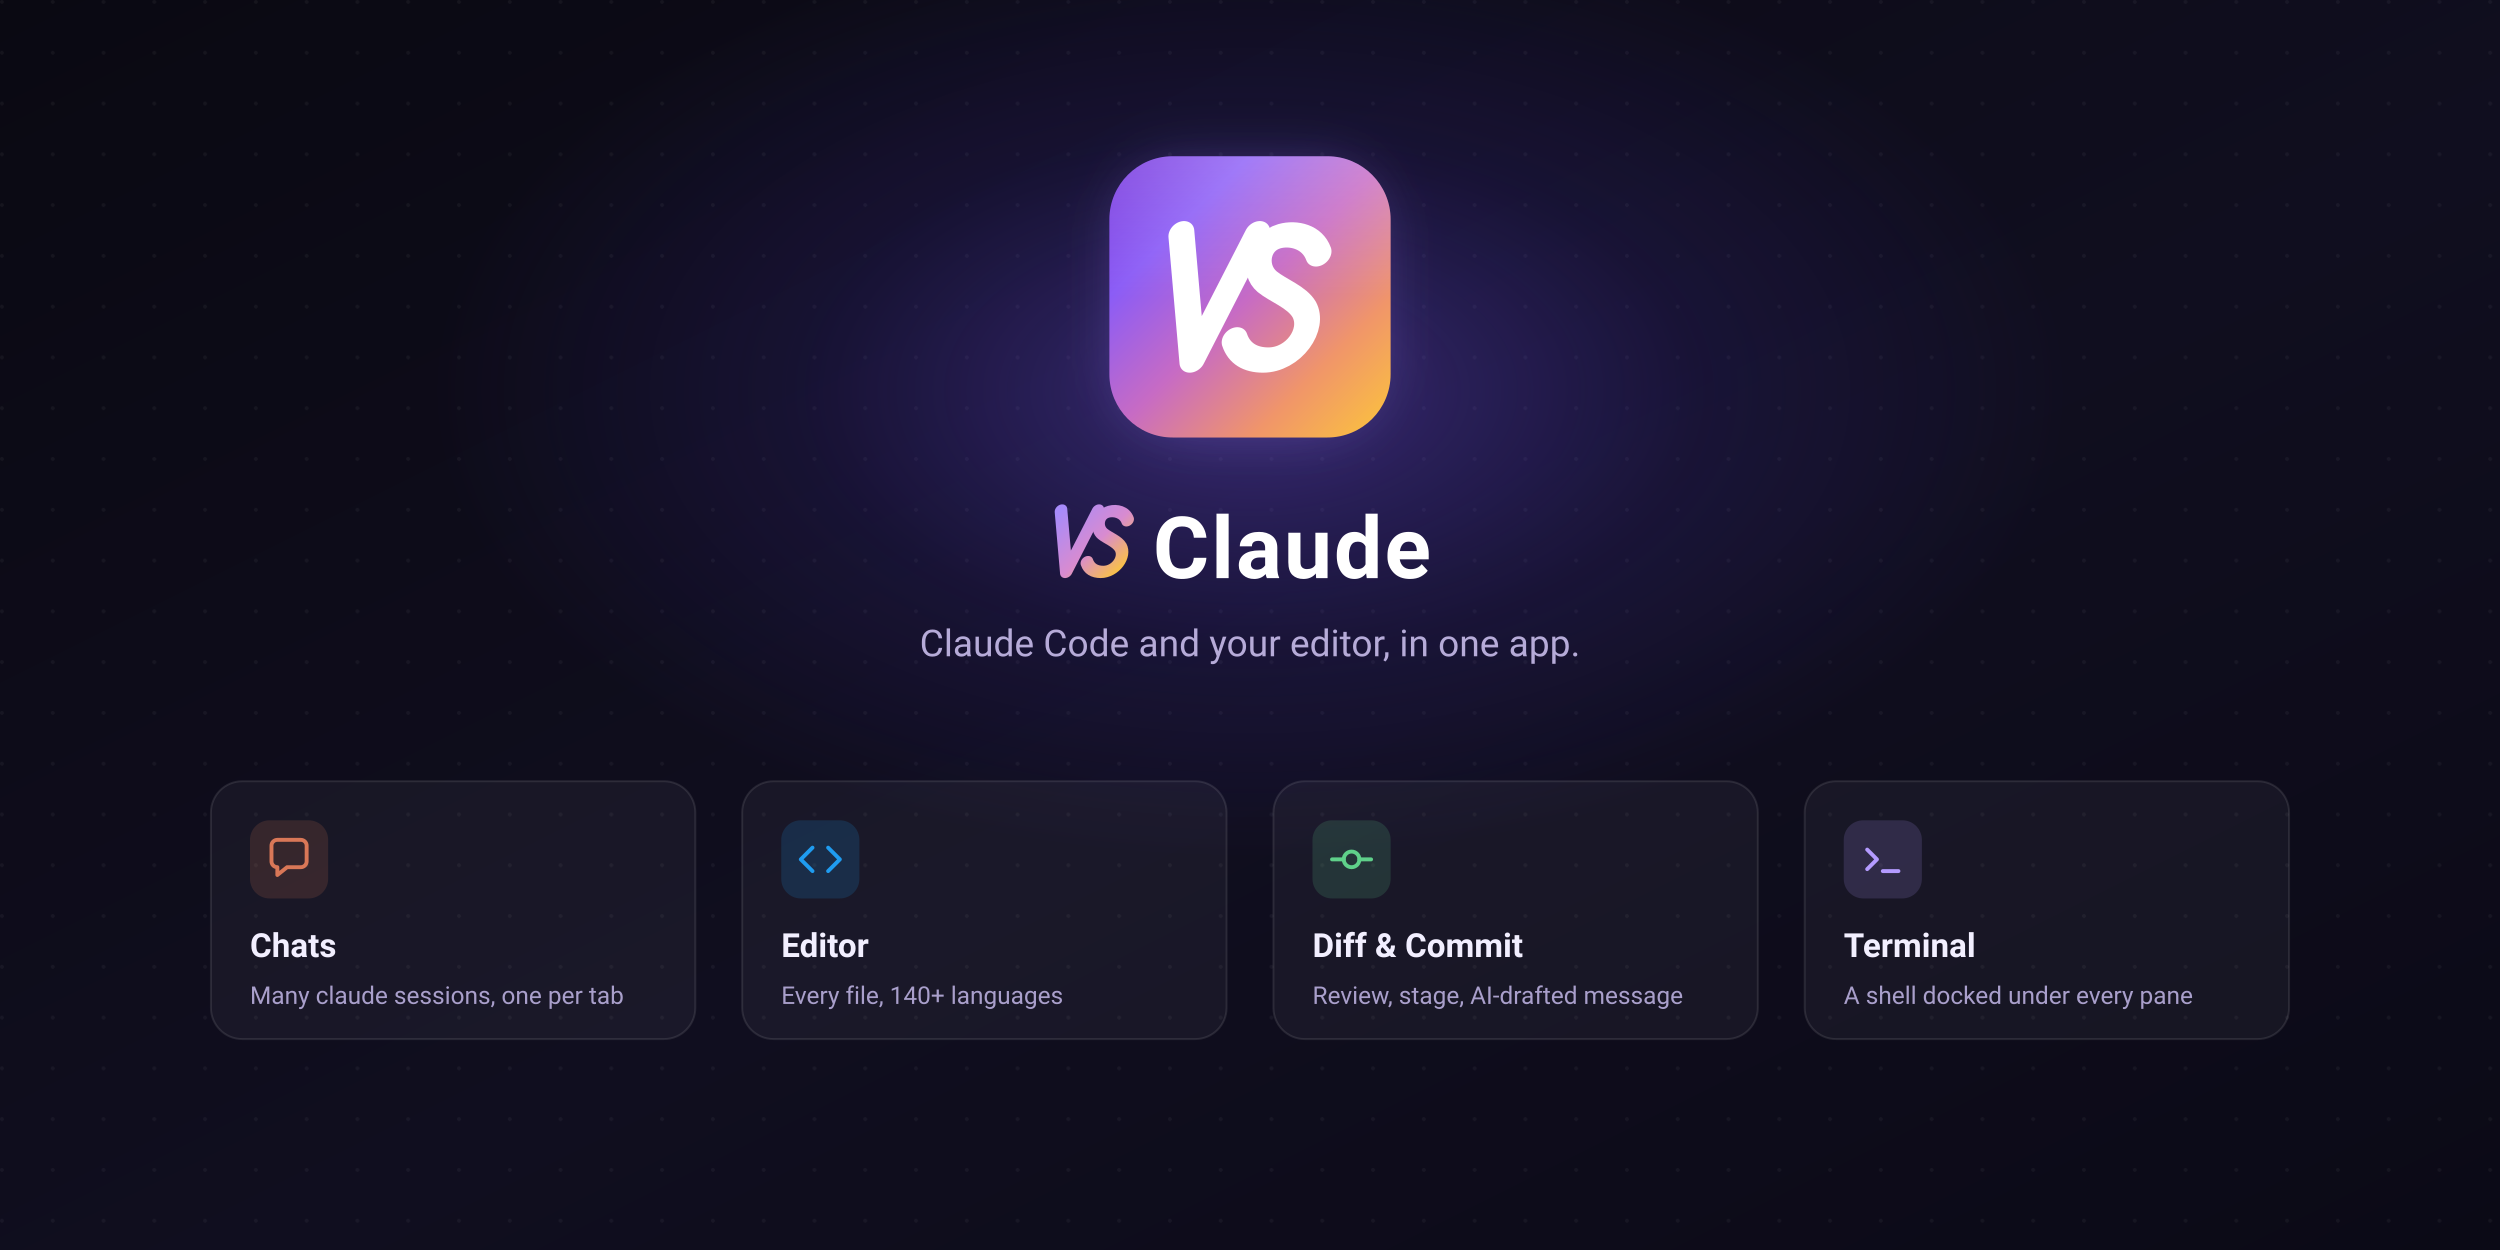
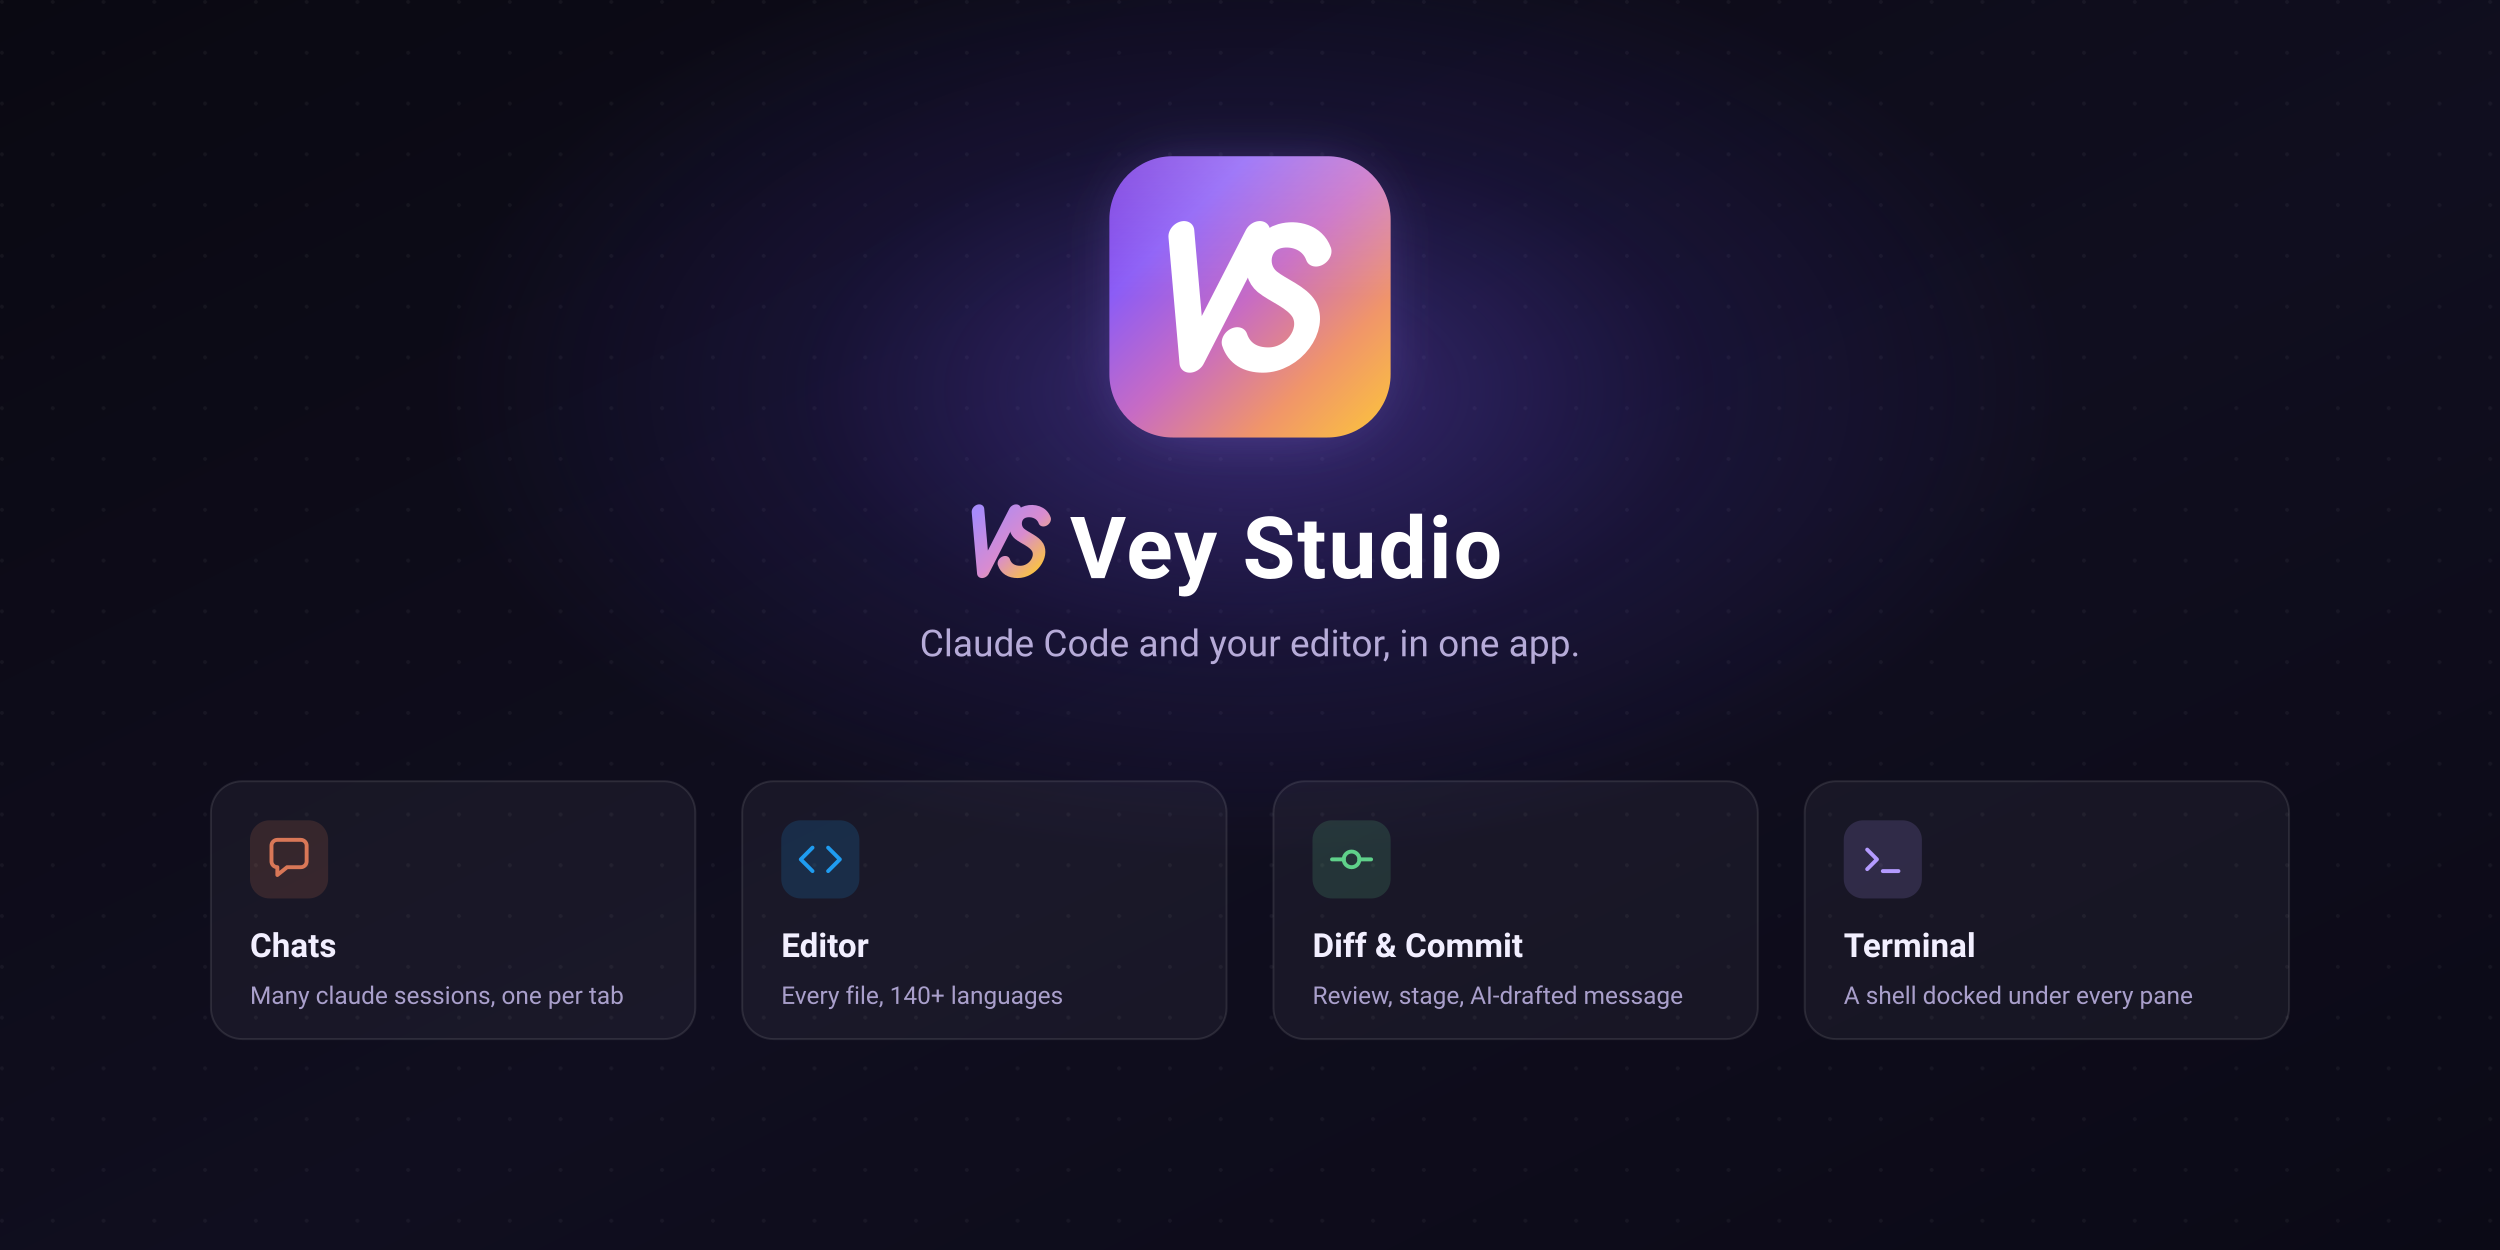
<svg xmlns="http://www.w3.org/2000/svg" viewBox="0 0 1280 640" width="1280" height="640" font-family="ui-sans-serif, -apple-system, 'Segoe UI', Roboto, Helvetica, Arial, sans-serif">
  <defs>
    <linearGradient id="bg" x1="0" y1="0" x2="1" y2="1">
      <stop offset="0" stop-color="#0A0912" />
      <stop offset="0.55" stop-color="#100E1F" />
      <stop offset="1" stop-color="#0B0A16" />
    </linearGradient>
    <radialGradient id="glow" cx="0.5" cy="0.5" r="0.5">
      <stop offset="0" stop-color="#7C5CFA" stop-opacity="0.40" />
      <stop offset="0.55" stop-color="#5B3FE8" stop-opacity="0.12" />
      <stop offset="1" stop-color="#5B3FE8" stop-opacity="0" />
    </radialGradient>
    <pattern id="dots" width="26" height="26" patternUnits="userSpaceOnUse">
      <circle cx="1" cy="1" r="1" fill="#FFFFFF" fill-opacity="0.045" />
    </pattern>
    <filter id="soft" x="-60%" y="-60%" width="220%" height="220%">
      <feGaussianBlur stdDeviation="14" />
    </filter>
  </defs>
  <rect width="1280" height="640" fill="url(#bg)" />
  <rect width="1280" height="640" fill="url(#dots)" />
  <ellipse cx="640" cy="200" rx="420" ry="240" fill="url(#glow)" />
  <rect x="572" y="84" width="136" height="136" rx="34" fill="#9B7BFF" fill-opacity="0.28" filter="url(#soft)" />
  <svg x="568" y="80" width="144" height="144" viewBox="0 0 100 100" fill="none">
    <defs>
      <linearGradient id="vsc-plate" x1="0" y1="0" x2="1" y2="1">
        <stop offset="0" stop-color="#6D28D9" />
        <stop offset="0.25" stop-color="#8B5CF6" />
        <stop offset="0.5" stop-color="#C76BC4" />
        <stop offset="0.75" stop-color="#F0956A" />
        <stop offset="1" stop-color="#FCC63A" />
      </linearGradient>
      <linearGradient id="vsc-sheen" x1="0" y1="0" x2="0" y2="1">
        <stop offset="0" stop-color="#FFFFFF" stop-opacity="0.2" />
        <stop offset="0.5" stop-color="#FFFFFF" stop-opacity="0" />
      </linearGradient>
    </defs>
    <rect width="100" height="100" rx="22.5" fill="url(#vsc-plate)" />
    <rect width="100" height="100" rx="22.5" fill="url(#vsc-sheen)" />
    <svg x="21" y="23" width="58" height="54" viewBox="8.85 -0.05 64.5 60.1">
      <g transform="skewX(-12) translate(10 0)" stroke="#FFFFFF" stroke-width="10" stroke-linecap="round" stroke-linejoin="round">
        <polyline points="5,5 20,55 35,5" />
        <path d="M61 13C57 6 49 4.5 44 6C36 8.5 36 19 43 24C48 27.5 56 30 60 35C66 43 60 55 49 55C43 55 38 52.5 35 47" />
      </g>
    </svg>
  </svg>
-   <svg x="540" y="258.2" width="40.6" height="37.8" viewBox="8.85 -0.05 64.5 60.1" fill="none">
+   <svg x="497.5" y="258.2" width="40.6" height="37.8" viewBox="8.85 -0.05 64.5 60.1" fill="none">
    <defs>
      <linearGradient id="vs-ink" gradientUnits="userSpaceOnUse" x1="5" y1="5" x2="66" y2="55">
        <stop offset="0" stop-color="#A78BFA" />
        <stop offset="0.55" stop-color="#D88BD0" />
        <stop offset="1" stop-color="#FCC63A" />
      </linearGradient>
    </defs>
    <g transform="skewX(-12) translate(10 0)" stroke="url(#vs-ink)" stroke-width="10" stroke-linecap="round" stroke-linejoin="round">
      <polyline points="5,5 20,55 35,5" />
      <path d="M61 13C57 6 49 4.5 44 6C36 8.5 36 19 43 24C48 27.5 56 30 60 35C66 43 60 55 49 55C43 55 38 52.5 35 47" />
    </g>
  </svg>
-   <text x="590.3" y="296" font-size="44" font-weight="700" letter-spacing="1" fill="#FFFFFF">Claude</text>
+   <text x="547.8" y="296" font-size="44" font-weight="700" letter-spacing="1" fill="#FFFFFF">Vey Studio</text>
  <text x="640" y="336" text-anchor="middle" font-size="19" fill="#B6ABD8">Claude Code and your editor, in one app.</text>
  <g>
    <rect x="108" y="400" width="248" height="132" rx="16" fill="#FFFFFF" fill-opacity="0.045" stroke="#FFFFFF" stroke-opacity="0.10" />
    <rect x="128" y="420" width="40" height="40" rx="10" fill="#D97757" fill-opacity="0.16" />
    <g transform="translate(136,428)" fill="none" stroke="#D97757" stroke-width="2" stroke-linecap="round" stroke-linejoin="round">
      <path d="M3 5 a3 3 0 0 1 3 -3 h12 a3 3 0 0 1 3 3 v8 a3 3 0 0 1 -3 3 h-7 l-5 4 v-4 a3 3 0 0 1 -3 -3z" />
    </g>
    <text x="128" y="490" font-size="17" font-weight="600" fill="#F2EFFF">Chats</text>
    <text x="128" y="514" font-size="12.5" fill="#A99FCB">Many claude sessions, one per tab</text>
  </g>
  <g>
    <rect x="380" y="400" width="248" height="132" rx="16" fill="#FFFFFF" fill-opacity="0.045" stroke="#FFFFFF" stroke-opacity="0.10" />
    <rect x="400" y="420" width="40" height="40" rx="10" fill="#1F9CF0" fill-opacity="0.16" />
    <g transform="translate(408,428)" fill="none" stroke="#1F9CF0" stroke-width="2" stroke-linecap="round" stroke-linejoin="round">
      <path d="M8 6 l-6 6 6 6 M16 6 l6 6 -6 6" />
    </g>
    <text x="400" y="490" font-size="17" font-weight="600" fill="#F2EFFF">Editor</text>
    <text x="400" y="514" font-size="12.5" fill="#A99FCB">Every file, 140+ languages</text>
  </g>
  <g>
    <rect x="652" y="400" width="248" height="132" rx="16" fill="#FFFFFF" fill-opacity="0.045" stroke="#FFFFFF" stroke-opacity="0.10" />
    <rect x="672" y="420" width="40" height="40" rx="10" fill="#5FD08A" fill-opacity="0.16" />
    <g transform="translate(680,428)" fill="none" stroke="#5FD08A" stroke-width="2" stroke-linecap="round" stroke-linejoin="round">
      <circle cx="12" cy="12" r="4" />
      <path d="M2 12 h6 M16 12 h6" />
    </g>
    <text x="672" y="490" font-size="17" font-weight="600" fill="#F2EFFF">Diff &amp; Commit</text>
    <text x="672" y="514" font-size="12.5" fill="#A99FCB">Review, stage, AI-drafted message</text>
  </g>
  <g>
    <rect x="924" y="400" width="248" height="132" rx="16" fill="#FFFFFF" fill-opacity="0.045" stroke="#FFFFFF" stroke-opacity="0.10" />
    <rect x="944" y="420" width="40" height="40" rx="10" fill="#B49BFF" fill-opacity="0.16" />
    <g transform="translate(952,428)" fill="none" stroke="#B49BFF" stroke-width="2" stroke-linecap="round" stroke-linejoin="round">
      <path d="M4 7 l5 5 -5 5 M12 18 h8" />
    </g>
    <text x="944" y="490" font-size="17" font-weight="600" fill="#F2EFFF">Terminal</text>
    <text x="944" y="514" font-size="12.5" fill="#A99FCB">A shell docked under every pane</text>
  </g>
</svg>
